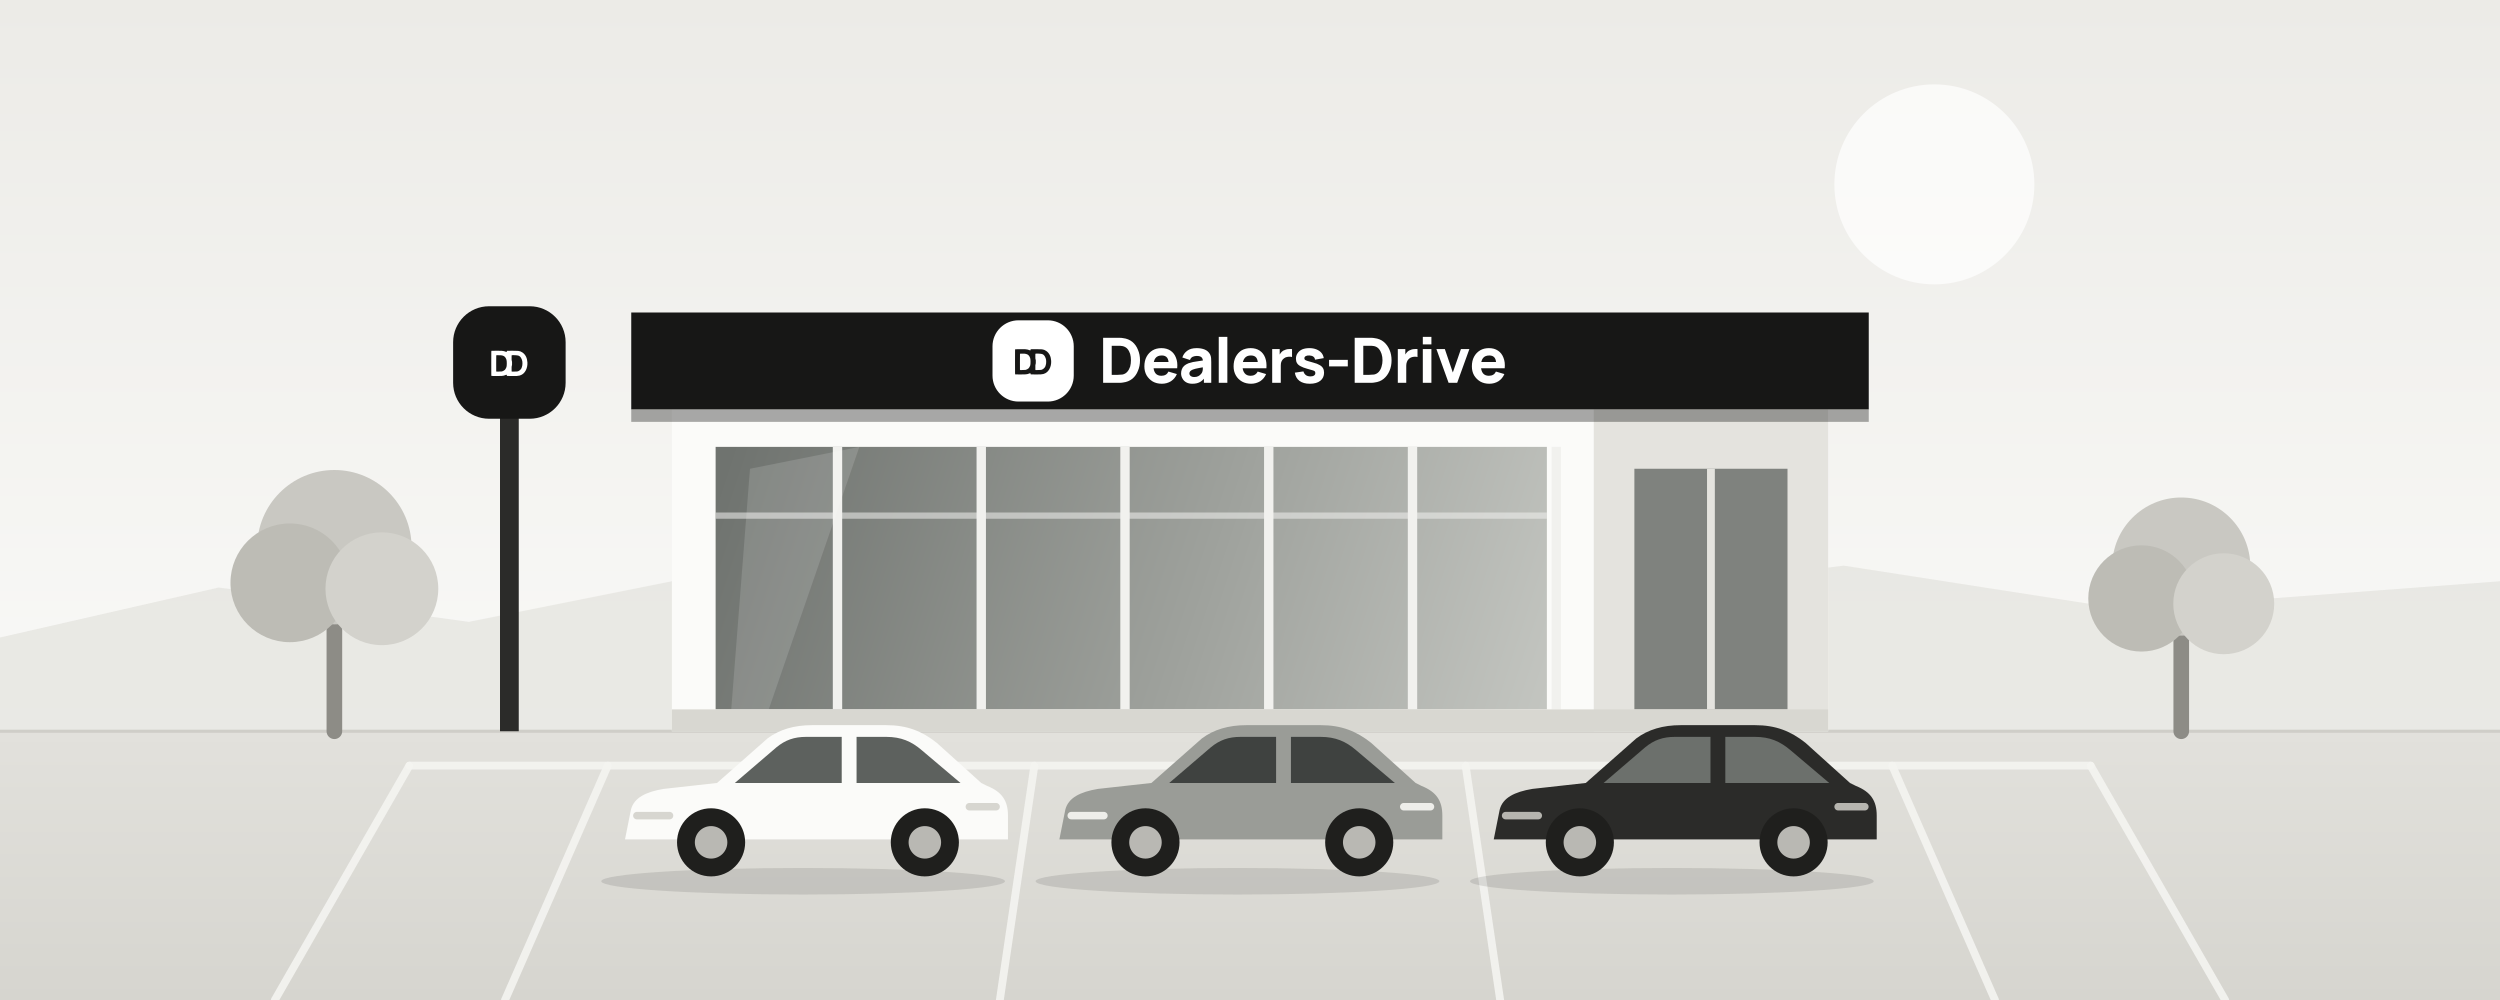
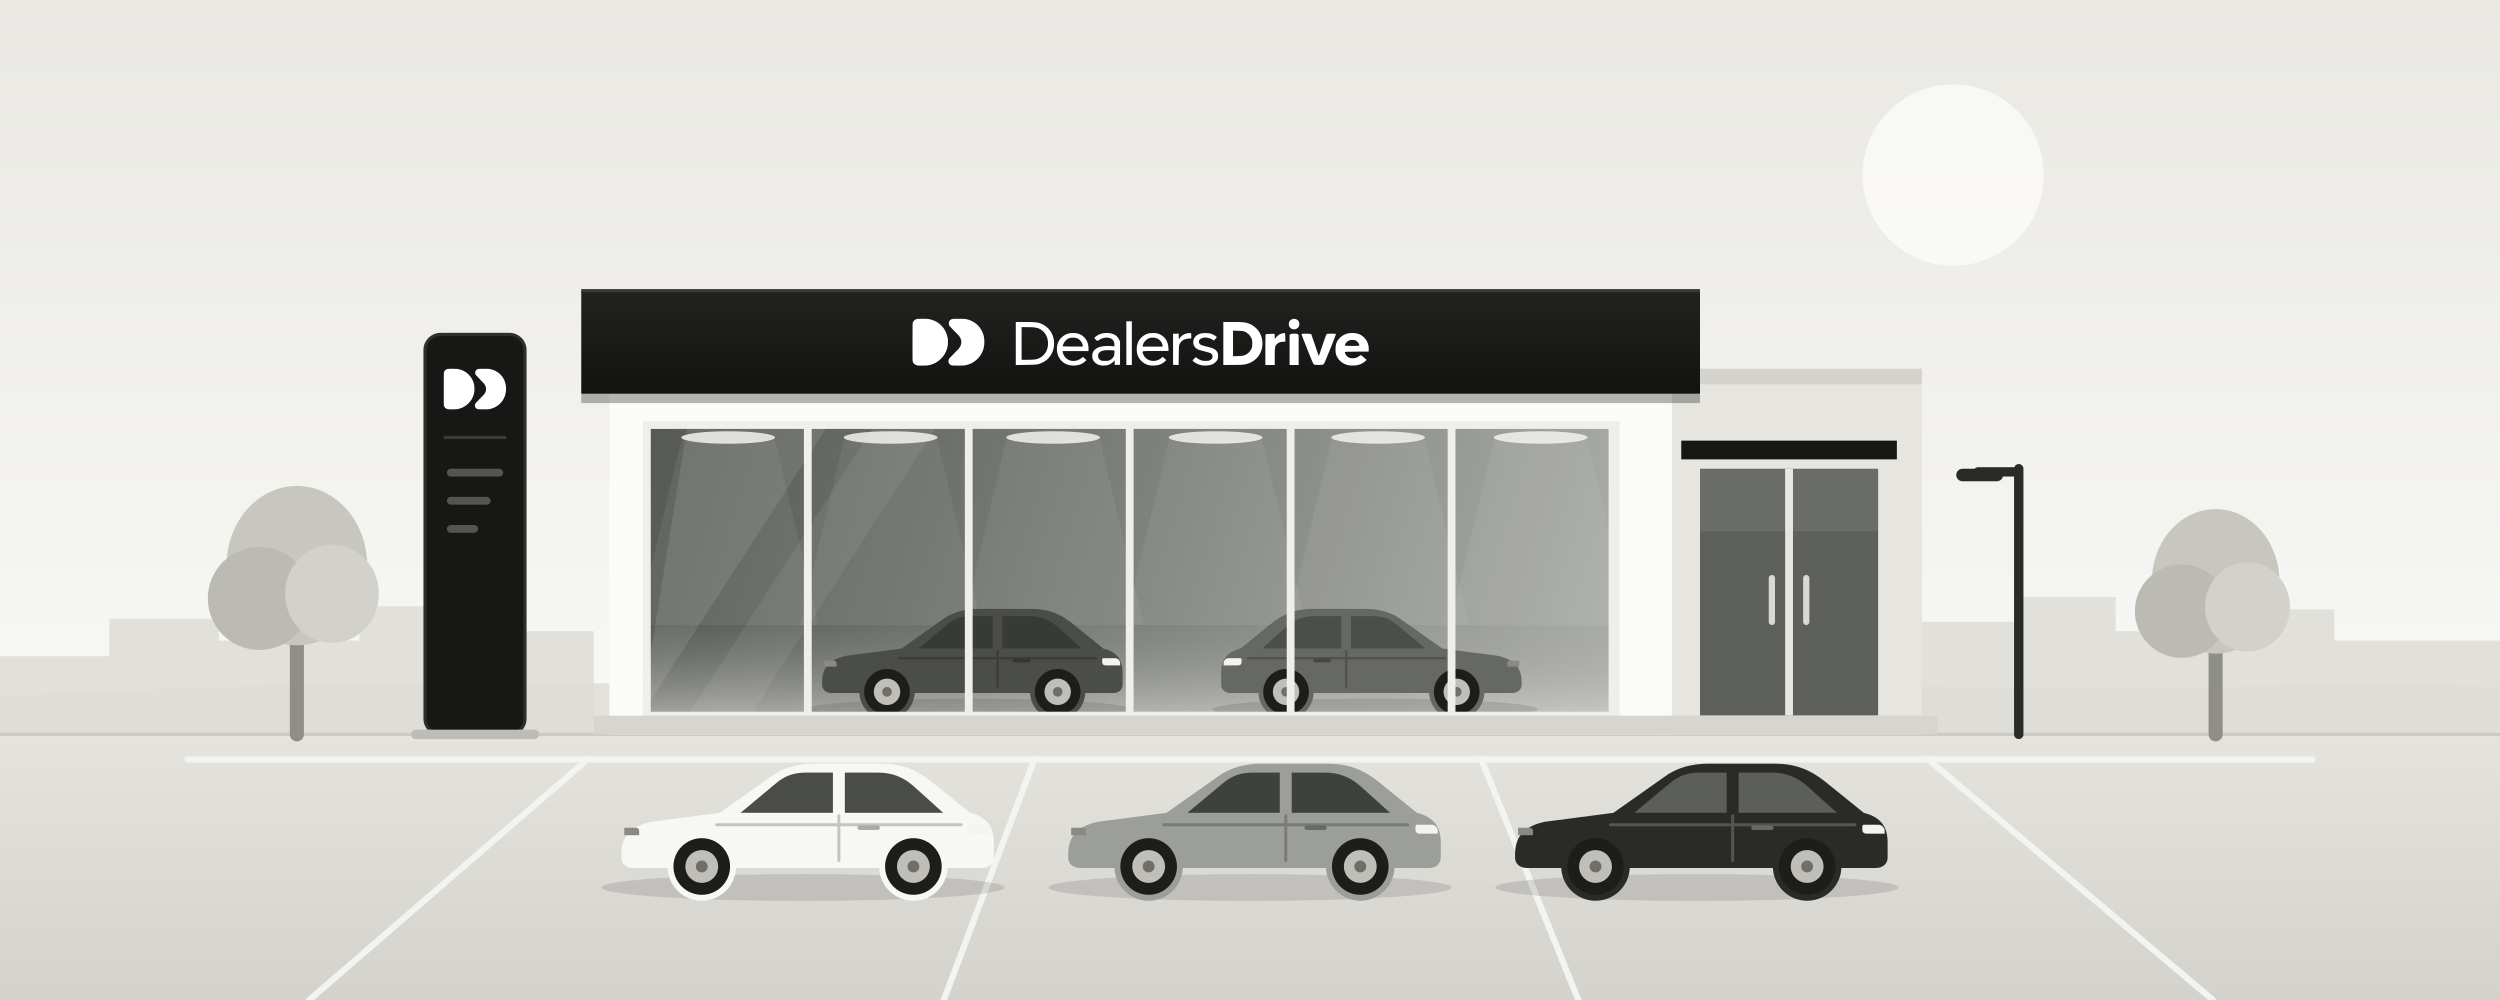
<svg xmlns="http://www.w3.org/2000/svg" width="1600" height="640" viewBox="0 0 1600 640" fill="none">
  <defs>
-     <linearGradient id="sky" x1="800" y1="0" x2="800" y2="468" gradientUnits="userSpaceOnUse">
-       <stop stop-color="#ecebe7" />
-       <stop offset="1" stop-color="#f9f9f7" />
+     <linearGradient id="sky" x1="0" y1="0" x2="0" y2="470" gradientUnits="userSpaceOnUse">
+       <stop stop-color="#e9e8e3" />
+       <stop offset="1" stop-color="#f8f8f6" />
    </linearGradient>
-     <linearGradient id="glass" x1="470" y1="280" x2="1020" y2="460" gradientUnits="userSpaceOnUse">
-       <stop stop-color="#6f736f" />
-       <stop offset=".55" stop-color="#9fa29d" />
-       <stop offset="1" stop-color="#c8cac5" />
+     <linearGradient id="court" x1="0" y1="470" x2="0" y2="640" gradientUnits="userSpaceOnUse">
+       <stop stop-color="#e4e3de" />
+       <stop offset="1" stop-color="#d3d2cc" />
    </linearGradient>
-     <linearGradient id="court" x1="800" y1="468" x2="800" y2="640" gradientUnits="userSpaceOnUse">
-       <stop stop-color="#e2e1dc" />
-       <stop offset="1" stop-color="#d6d5cf" />
+     <linearGradient id="glass" x1="420" y1="270" x2="1040" y2="460" gradientUnits="userSpaceOnUse">
+       <stop stop-color="#565955" />
+       <stop offset=".5" stop-color="#7f827e" />
+       <stop offset="1" stop-color="#aeb0ab" />
    </linearGradient>
+     <linearGradient id="floor" x1="0" y1="400" x2="0" y2="456" gradientUnits="userSpaceOnUse">
+       <stop stop-color="#9a9c97" stop-opacity="0" />
+       <stop offset="1" stop-color="#d9d9d4" stop-opacity=".55" />
+     </linearGradient>
+     <linearGradient id="fascia" x1="0" y1="186" x2="0" y2="252" gradientUnits="userSpaceOnUse">
+       <stop stop-color="#222220" />
+       <stop offset="1" stop-color="#121211" />
+     </linearGradient>
+     <radialGradient id="glow" cx="0" cy="0" r="1" gradientUnits="userSpaceOnUse" gradientTransform="translate(0 0) scale(1)">
+       <stop stop-color="#fff" stop-opacity=".55" />
+       <stop offset="1" stop-color="#fff" stop-opacity="0" />
+     </radialGradient>
+     <path id="dd" fill-rule="evenodd" d="M 42.0 1.5 C 26.8 4.8,12.4 14.9,6.1 26.8 C -0.3 39.1,-0.0 27.4,0.0 212.4 C 0.0 351.3,0.2 381.3,1.3 385.6 C 6.3 404.0,22.3 418.1,43.2 422.4 C 49.3 423.6,57.9 423.9,85.7 423.9 C 104.8 423.9,125 423.5,130.5 422.9 C 167.5 419.4,204.2 404.6,236.6 380.3 C 248.0 371.8,267.8 352.2,276.5 340.9 C 298.5 312.1,311.2 283.5,318.1 246.5 C 320.1 236.0,320.4 231.3,320.4 209.5 C 320.4 190.0,320.0 182.2,318.6 174.5 C 310.4 128.4,290.6 90.4,258.8 59.4 C 246.9 47.9,240.4 42.5,228 34.2 C 202.9 17.6,170.3 5.6,139.1 1.5 C 122.5 -0.5,51.8 -0.5,42.0 1.5 M 369.6 1.0 C 354.7 2.7,343.3 8.0,336.4 16.4 C 330.9 23.2,328.6 29.3,328.2 39.0 C 327.7 48.7,329.4 56.4,333.7 64 C 335.1 66.6,352.8 85.2,375.9 108.5 C 397.7 130.5,417.9 151.4,420.6 155 C 431.8 169.4,438.5 184.1,441.0 199.2 C 442.6 209.2,441.7 224.2,438.9 233.9 C 436.0 244.1,429.0 257.4,420.9 267.8 C 417.2 272.6,396.8 293.7,374.7 315.5 C 353.0 336.9,333.9 356.5,332.4 359 C 330.9 361.4,328.5 366.6,327.2 370.4 C 325.1 376.3,324.8 378.8,325.2 385.9 C 325.7 397.5,329.1 405.0,337.1 412.4 C 343.6 418.5,350.8 421.7,361 423.0 C 370.0 424.2,449.0 424.2,462.8 422.9 C 517.8 418.1,573.4 386.5,607.9 340.5 C 624.8 318.0,636.2 294.2,643.4 266.8 C 654.9 222.7,652.5 172.8,637.0 131.6 C 626.8 104.4,612.7 82.0,593.0 61.6 C 576.0 44.0,559.6 32.2,536.6 20.9 C 515.5 10.5,493.2 3.9,470.0 1.0 C 460.2 -0.1,380.0 -0.1,369.6 1.0" />
+     <path id="wm" fill-rule="evenodd" d="M 852.9 2.3 C 847.2 5.3,844.5 9.8,844.5 16.5 C 844.5 22.9,847.2 27.7,852.5 30.7 C 857.6 33.6,863.3 33.6,868.9 30.7 C 874.4 27.9,877 23.3,877 16.5 C 877 9.6,874.4 5.0,868.9 2.2 C 863.3 -0.6,858.4 -0.6,852.9 2.3 M 342 75.5 L 342 143 350.5 143 L 359 143 359 75.5 L 359 8 350.5 8 L 342 8 342 75.5 M -0 76.5 L -0 143.1 31.7 142.7 C 65.7 142.2,68.3 141.9,80.7 136.4 C 111.7 122.7,126.3 86.6,114.5 52.8 C 108.8 36.2,95.5 22.4,78.5 15.2 C 67.9 10.8,59.9 10,29.0 10 L 0 10 -0 76.5 M 642 76.5 L 642 143 671.2 142.9 C 695.8 142.9,701.9 142.6,709.5 141.1 C 741.8 134.4,763 108.9,763 76.5 C 763 59.6,757.1 44.0,746.3 32.1 C 739.9 25.0,729.9 18.1,721.5 15.0 C 709.8 10.7,702.6 10,671.4 10 L 642 10 642 76.5 M 18 76.5 L 18 127 37.7 126.9 C 60.3 126.8,66.9 125.6,76.4 119.9 C 83.6 115.6,91.5 107.1,94.6 100.5 C 106.4 74.5,97.8 44.2,75.1 32.1 C 65.7 27.1,58.9 26.0,37.2 26.0 L 18 26 18 76.5 M 672 76.3 L 672 116.0 686.7 115.5 C 696.6 115.2,702.9 114.5,705.9 113.5 C 716.7 109.7,724.2 102.9,728.8 93.1 C 731.2 88.1,731.5 86.2,731.5 76.4 C 731.5 66.0,731.3 65.1,728.2 58.8 C 724.1 50.4,716.2 43.0,708.2 39.8 C 703.4 38.0,699.9 37.5,687.2 37.2 L 672 36.7 672 76.3 M 163.1 45.5 C 150.5 48.9,138.1 58.7,132.6 69.7 C 120.1 94.4,129.3 126.3,152.6 138.7 C 172.4 149.2,200.8 146.0,214.6 131.8 L 218.5 127.8 213.0 122.9 L 207.6 118.0 203.3 121.5 C 187.7 134.3,165.4 133.5,153.3 119.7 C 149.6 115.5,146.3 108.8,145.4 103.7 L 144.7 100 184.8 100 L 225 100 225 91.6 C 225 69.3,212.1 51.3,192.1 45.8 C 184.1 43.6,170.8 43.5,163.1 45.5 M 266.7 45.5 C 263.6 46.3,259.1 47.9,256.7 49.0 C 251.2 51.8,243 58.1,243 59.5 C 243 60.5,247.3 64.9,251.2 67.9 C 252.7 69.0,253.4 68.8,256.2 66.7 C 265.2 59.9,276.8 56.8,286.5 58.8 C 299.1 61.3,305 67.9,305 79.6 L 305 85.6 297.2 84.7 C 287.2 83.5,270.1 84.4,262.5 86.4 C 245.0 91.1,236.6 100.5,236.5 115.5 C 236.5 124.3,239.2 130.2,246.1 136.4 C 253.3 142.9,261.9 145.4,274.5 144.7 C 282.1 144.3,284.9 143.7,290.3 141.2 C 294.1 139.4,298.8 136.1,301.4 133.4 L 306 128.8 306 135.9 L 306 143.0 314.2 142.7 L 322.5 142.5 322.5 106.5 L 322.5 70.5 319.8 64.9 C 315.0 54.5,307.7 48.7,295.4 45.5 C 288.2 43.6,274.5 43.6,266.7 45.5 M 410.1 45.5 C 397.5 48.9,385.1 58.7,379.6 69.7 C 371.7 85.2,372.3 107.0,381.0 121.4 C 387.6 132.4,400.0 141.2,412.7 143.8 C 420.0 145.4,431.1 145.2,439.2 143.5 C 447.3 141.8,454.6 138.0,460.9 132.3 L 465.5 128.2 463.5 125.9 C 462.4 124.7,459.8 122.4,457.7 120.8 L 454.0 117.8 450.7 120.9 C 446.0 125.4,439.2 128.7,431.7 130.0 C 415.4 132.8,399.5 124.2,394.0 109.3 C 390.1 99.0,386.3 100.0,432.2 99.7 L 472.5 99.5 472.2 90.7 C 471.5 67.9,458.6 51.0,437.5 45.3 C 431.0 43.6,416.9 43.7,410.1 45.5 M 530.1 45.0 C 527.7 45.5,523.5 46.9,520.6 48.3 C 515.2 50.7,507.5 57.7,506.4 61.0 C 505.0 65.4,504 62.4,504 54.4 L 504 45.9 495.2 46.2 L 486.5 46.5 486.5 94.5 L 486.5 142.5 495.1 142.7 L 503.8 143.0 504.1 113.2 C 504.5 84.4,504.5 83.3,506.8 78.2 C 509.7 71.8,516.3 65.7,522.8 63.5 C 525.3 62.6,531.0 61.6,535.2 61.2 L 543.0 60.7 542.7 52.6 L 542.5 44.5 538.5 44.3 C 536.3 44.2,532.5 44.5,530.1 45.0 M 573.4 45.3 C 557.7 49.3,549.0 58.9,549.0 72.5 C 548.9 83.6,555.6 92.4,567.2 96.5 C 569.5 97.4,577.9 99.6,585.8 101.5 C 593.7 103.4,601.4 105.7,602.9 106.6 C 607.1 109.1,609.3 113.4,608.7 118.1 C 608.0 122.8,606.0 125.4,600.5 128.3 C 597.2 130.0,594.7 130.4,587.5 130.4 C 576.6 130.4,570.5 128.6,562.4 122.8 L 556.7 118.7 551.6 123.8 L 546.5 128.9 549.5 132.0 C 553.9 136.6,566.6 142.5,575.1 144.0 C 584.6 145.6,597.6 144.7,606 141.8 C 611.0 140.1,613.7 138.4,618.1 134.0 C 624.4 127.6,625.9 123.9,625.9 114.5 C 625.9 107.0,623.6 101.6,618.2 96.8 C 613.3 92.4,606.2 89.6,589.7 85.9 C 574.1 82.4,569.3 80.1,567.3 75.3 C 565.3 70.6,566.3 66.7,570.4 63.1 C 579.1 55.5,596.3 56.6,610.2 65.6 L 613.0 67.5 617.5 62.5 C 619.9 59.7,621.9 57.1,621.9 56.7 C 622.0 55.3,609.7 47.9,604.5 46.3 C 597.8 44.2,579.9 43.6,573.4 45.3 M 825.4 45.0 C 823.1 45.4,819.6 46.5,817.7 47.3 C 813.3 49.1,805.4 56.2,803.1 60.4 L 801.5 63.5 801 55 L 800.5 46.5 787 46.8 C 778.5 47.1,773.2 47.6,772.7 48.3 C 772.3 48.9,772.0 70.5,772.0 96.2 L 772 143 786.5 143 L 801 143 801 117.6 C 801 88.2,801.6 84.3,808 78 C 812.5 73.4,819.5 71,828.2 71 L 834.0 71 833.7 57.7 C 833.4 42.8,833.7 43.3,825.4 45.0 M 1025.5 45.8 C 1016.5 48.4,1010.4 51.8,1003.6 58.1 C 996.6 64.4,992.7 70.8,990.5 79.5 C 988.7 86.2,988.5 101.3,990.0 107.8 C 993.1 121.0,1003.4 133.5,1016.1 139.4 C 1026.2 144.0,1033.9 145.4,1046.3 144.6 C 1057.1 144.0,1062.7 142.6,1070.5 138.6 C 1075.3 136.2,1085 128.5,1085 127.1 C 1085 126.4,1073.4 116.5,1068.8 113.2 C 1067.3 112.1,1066.3 112.5,1061.9 115.8 C 1055.7 120.5,1049.8 122.3,1041.5 122.3 C 1034.7 122.2,1030.0 120.5,1025.2 116.5 C 1021.6 113.4,1018 107.2,1018 104.0 C 1018 102.0,1018.5 102.0,1054.7 101.7 L 1091.5 101.5 1091.8 96.0 C 1092.6 81.3,1087.0 66.9,1076.6 57.2 C 1069.7 50.8,1064.5 47.9,1055.2 45.5 C 1047.3 43.5,1033.2 43.6,1025.5 45.8 M 850.2 47.6 L 847 49.2 847 96.1 L 847 143 861 143 L 875 143 875 96.5 L 875 50.1 872.3 48.0 C 870.1 46.3,868.3 46.0,861.6 46.0 C 856.2 46.0,852.4 46.5,850.2 47.6 M 885.3 46.8 C 883.2 47.4,883.3 48.0,890.4 65.5 C 894.4 75.4,902.5 95.8,908.4 111 C 916.4 131.3,919.9 139.0,921.8 140.7 C 924.2 142.7,925.5 142.9,936.3 142.9 C 946.3 142.9,948.7 142.6,951.3 141.0 C 954.2 139.3,956.2 134.7,972.7 93.4 C 982.8 68.3,990.8 47.5,990.5 47.1 C 989.8 45.9,965.7 45.7,962.8 46.8 C 960.5 47.7,959.3 50.7,949.4 80.1 C 943.5 97.9,938.3 113.1,938.0 113.8 C 937.6 114.6,937.0 114.8,936.7 114.3 C 936.4 113.8,931.4 98.8,925.5 81 C 919.5 63.1,914.3 48.0,913.9 47.4 C 912.9 46.2,888.7 45.7,885.3 46.8 M 167.8 59.4 C 161.5 61.2,156.7 64.2,152.5 69.2 C 149.2 73.1,144.5 83.2,145.2 85.1 C 145.3 85.6,159.2 86.0,176.5 86.0 L 207.5 86.0 207.2 82.8 C 206.4 74.3,199.1 64.5,190.7 60.9 C 184.3 58.2,174.3 57.5,167.8 59.4 M 417 58.8 C 404.9 61.4,394.0 72.5,392.8 83.3 L 392.5 86.2 423.5 86.2 L 454.5 86.2 454.1 83.8 C 452.3 69.5,441.5 59.5,426.9 58.5 C 423.4 58.3,418.9 58.4,417 58.8 M 1033.2 66.4 C 1027.3 68.3,1022.3 72.3,1019.9 77.0 C 1016.2 84.3,1015.3 84,1040.5 84 C 1065.3 84,1064.6 84.2,1061.3 77.7 C 1059.3 73.5,1055.2 69.2,1051.7 67.3 C 1047.7 65.2,1038.2 64.7,1033.2 66.4 M 271 98.3 C 260.2 100.7,254.8 106.1,254.6 114.8 C 254.6 120.5,256.8 124.6,261.7 128.0 C 265.0 130.2,266.3 130.4,275.9 130.4 C 285.4 130.4,287.0 130.2,291.6 127.7 C 297.1 124.9,301.5 120.3,303.5 115.5 C 304.2 113.8,304.9 109.3,305.1 105.5 L 305.5 98.5 300.5 97.8 C 292.5 96.7,276.9 97.0,271 98.3" />
  </defs>
-   <path fill="url(#sky)" d="M0 0h1600v468H0z" />
-   <circle cx="1238" cy="118" r="64" fill="#fff" opacity=".7" />
-   <path d="M0 408 140 376 300 398 470 364 640 388 820 356 1000 384 1180 362 1360 390 1600 372V468H0Z" fill="#e3e2dd" opacity=".7" />
-   <path fill="url(#court)" d="M0 468h1600v172H0z" />
-   <path d="M0 468h1600" stroke="#cfcec8" stroke-width="2" />
-   <path d="M262 490h1076" stroke="#f4f4f1" stroke-width="5" stroke-linecap="round" opacity=".9" />
-   <path d="M262 490L175.9 640 M389 490L323.2 640 M662 490L639.9 640 M938 490L960.1 640 M1211 490L1276.8 640 M1338 490L1424.1 640" stroke="#f4f4f1" stroke-width="5" stroke-linecap="round" opacity=".9" />
-   <path d="M214 468 v-85.5" stroke="#8d8c86" stroke-width="10" stroke-linecap="round" />
-   <circle cx="214" cy="350.2" r="49.4" fill="#c9c8c2" />
-   <circle cx="185.5" cy="373" r="38" fill="#bdbcb5" />
-   <circle cx="244.4" cy="376.8" r="36.1" fill="#d3d2cc" />
-   <path d="M1396 468 v-76.5" stroke="#8d8c86" stroke-width="10" stroke-linecap="round" />
-   <circle cx="1396" cy="362.6" r="44.2" fill="#c9c8c2" />
-   <circle cx="1370.5" cy="383" r="34" fill="#bdbcb5" />
-   <circle cx="1423.2" cy="386.4" r="32.3" fill="#d3d2cc" />
-   <path d="M430 262h740v206H430z" fill="#fbfbf9" />
-   <path d="M1020 262h150v206h-150z" fill="#e4e3de" />
-   <path d="M458 286h532v168H458z" fill="url(#glass)" />
-   <path d="M536 286v168 M628 286v168 M720 286v168 M812 286v168 M904 286v168 M996 286v168" stroke="#f1f1ee" stroke-width="6" />
-   <path d="M458 330h532" stroke="#f1f1ee" stroke-width="4" opacity=".55" />
-   <path d="m480 300 70-14-58 168h-24z" fill="#fff" opacity=".14" />
-   <path d="M1046 300h98v154h-98z" fill="#7f827e" />
-   <path d="M1095 300v154" stroke="#e4e3de" stroke-width="5" />
-   <path d="M404 200h792v62H404z" fill="#171716" />
-   <path d="M404 262h792v8H404z" fill="#0c0c0b" opacity=".35" />
-   <g transform="translate(635.2 205) scale(0.035326)">
-     <rect width="1472" height="1472" rx="471.04" fill="#ffffff" />
-     <path d="M 412.261 524.529 C 407.964 527.539, 408.011 525.025, 408.011 752 C 408.011 978.975, 407.964 976.461, 412.261 979.471 C 416.030 982.110, 574.565 981.709, 601 978.993 C 632.815 975.724, 642.168 973.335, 671.603 960.958 C 685.327 955.187, 689 956.480, 689 967.079 C 689 972.154, 691.134 977.280, 694.117 979.369 C 696.905 981.322, 855.285 981.867, 872.308 979.982 C 909.491 975.865, 914.909 975.053, 920.587 972.747 C 923.839 971.426, 929.681 969.379, 933.568 968.199 C 1014.276 943.694, 1068.980 845.332, 1062.983 735.500 C 1058.558 654.464, 1028.447 593.605, 973.850 555.348 C 961.434 546.647, 941.877 536, 938.311 536 C 937.774 536, 933.096 534.635, 927.917 532.967 C 922.738 531.299, 914.450 529.268, 909.500 528.454 C 904.550 527.640, 896.900 526.235, 892.500 525.333 C 882.033 523.186, 699.762 522.028, 694.816 524.076 C 691.055 525.634, 690.108 527.568, 689.371 535.204 C 688.195 547.369, 685.428 548.311, 671.096 541.427 C 654.268 533.345, 626.494 526.694, 598.500 524.043 C 579.267 522.222, 414.943 522.651, 412.261 524.529 M 511.666 604 C 495.044 604.767, 496.867 585.669, 497.213 755.337 L 497.500 896.173 500.306 898.587 L 503.112 901 529.806 901.012 C 557.052 901.025, 590.485 899.636, 601.802 898.023 C 614.251 896.248, 647.783 877.475, 656.241 867.544 C 665.058 857.193, 678.285 833.016, 683.364 817.968 C 691.096 795.058, 690.919 708.634, 683.093 685.949 C 659.115 616.442, 622.398 598.890, 511.666 604 M 782.040 604.269 C 775.911 605.858, 775.796 606.783, 776.250 650.853 L 776.658 690.500 780.459 707.500 L 784.261 724.500 784.268 751 L 784.275 777.500 780.400 796 L 776.525 814.500 776.513 855.335 L 776.500 896.171 779.306 898.585 L 782.112 901 811.306 900.970 C 863.228 900.917, 889.201 898.502, 897 893 C 898.375 892.030, 903.775 889.227, 909 886.772 C 931.363 876.263, 960 841.865, 960 825.513 C 960 825.207, 961.554 820.979, 963.454 816.118 C 975.743 784.669, 976.218 719.062, 964.363 690.500 C 962.993 687.200, 961.045 682.250, 960.034 679.500 C 946.527 642.767, 926.119 619.921, 899 611.174 C 879.697 604.949, 798.026 600.127, 782.040 604.269" fill="#171716" fill-rule="evenodd" />
+   <path fill="url(#sky)" d="M0 0h1600v470H0z" />
+   <circle cx="1250" cy="112" r="58" fill="#fff" opacity=".65" />
+   <path d="M0 420h90v50h-90z" fill="#e1e0db" />
+   <path d="M70 396h70v74h-70z" fill="#e1e0db" />
+   <path d="M130 410h110v60h-110z" fill="#e1e0db" />
+   <path d="M230 388h60v82h-60z" fill="#e1e0db" />
+   <path d="M280 404h100v66h-100z" fill="#e1e0db" />
+   <path d="M1220 398h80v72h-80z" fill="#e1e0db" />
+   <path d="M1290 382h64v88h-64z" fill="#e1e0db" />
+   <path d="M1344 404h90v66h-90z" fill="#e1e0db" />
+   <path d="M1424 390h70v80h-70z" fill="#e1e0db" />
+   <path d="M1484 410h116v60h-116z" fill="#e1e0db" />
+   <path d="M0 446C240 432 420 440 600 436S1000 430 1200 438 1460 434 1600 440V470H0Z" fill="#dddcd6" opacity=".8" />
+   <path fill="url(#court)" d="M0 470h1600v170H0z" />
+   <path d="M0 470h1600" stroke="#cbcac4" stroke-width="2" />
+   <path d="M120 486h1360" stroke="#f3f3f0" stroke-width="4" stroke-linecap="round" />
+   <path d="M376 486L197.92 640" stroke="#f3f3f0" stroke-width="4" stroke-linecap="round" />
+   <path d="M662 486L604.04 640" stroke="#f3f3f0" stroke-width="4" stroke-linecap="round" />
+   <path d="M948 486L1010.16 640" stroke="#f3f3f0" stroke-width="4" stroke-linecap="round" />
+   <path d="M1234 486L1416.28 640" stroke="#f3f3f0" stroke-width="4" stroke-linecap="round" />
+   <path d="M190 470V387.5" stroke="#8f8e88" stroke-width="9" stroke-linecap="round" />
+   <ellipse cx="190" cy="362" rx="45" ry="51" fill="#c7c6bf" />
+   <ellipse cx="166" cy="383" rx="33" ry="33" fill="#bbbab3" />
+   <ellipse cx="212.5" cy="380" rx="30" ry="31.5" fill="#d2d1cb" />
+   <path d="M1418 470V395.2" stroke="#8f8e88" stroke-width="9" stroke-linecap="round" />
+   <ellipse cx="1418" cy="372.08" rx="40.8" ry="46.24" fill="#c7c6bf" />
+   <ellipse cx="1396.24" cy="391.12" rx="29.92" ry="29.92" fill="#bbbab3" />
+   <ellipse cx="1438.4" cy="388.4" rx="27.2" ry="28.56" fill="#d2d1cb" />
+   <path d="M1060 236h170v234h-170z" fill="#e6e5e0" />
+   <path d="M1060 236h170v10h-170z" fill="#d4d3cd" />
+   <path d="M390 252h680v218H390z" fill="#fbfbf9" />
+   <path fill="url(#glass)" d="M414 272h620v186H414z" />
+   <ellipse cx="466" cy="280" rx="30" ry="4" fill="#f2f2ee" opacity=".85" />
+   <path d="M436 282L408 400H524L496 282Z" fill="#fff" opacity=".06" />
+   <ellipse cx="570" cy="280" rx="30" ry="4" fill="#f2f2ee" opacity=".85" />
+   <path d="M540 282L512 400H628L600 282Z" fill="#fff" opacity=".06" />
+   <ellipse cx="674" cy="280" rx="30" ry="4" fill="#f2f2ee" opacity=".85" />
+   <path d="M644 282L616 400H732L704 282Z" fill="#fff" opacity=".06" />
+   <ellipse cx="778" cy="280" rx="30" ry="4" fill="#f2f2ee" opacity=".85" />
+   <path d="M748 282L720 400H836L808 282Z" fill="#fff" opacity=".06" />
+   <ellipse cx="882" cy="280" rx="30" ry="4" fill="#f2f2ee" opacity=".85" />
+   <path d="M852 282L824 400H940L912 282Z" fill="#fff" opacity=".06" />
+   <ellipse cx="986" cy="280" rx="30" ry="4" fill="#f2f2ee" opacity=".85" />
+   <path d="M956 282L928 400H1044L1016 282Z" fill="#fff" opacity=".06" />
+   <path fill="url(#floor)" d="M414 400h620v58H414z" />
+   <ellipse cx="620" cy="454" rx="104" ry="6.923" fill="#171716" opacity=".13" />
+   <g transform="translate(520 375.077) scale(0.7692)">
+     <path fill="#4b4d4a" d="M8 80C8 68 14 61 28 58L74 52 108 28C116 22 126 19 138 19H182C196 19 206 23 216 31L242 52C254 55 258 62 258 72V82C258 86 255 89 250 89H16C11 89 8 86 8 82Z" />
+     <path fill="#383a37" d="M88 52 112 32C118 27 124 25 132 25H150V52ZM158 52V25H180C190 25 197 28 204 34L224 52Z" />
+     <path d="M154 54V84M72 60H236" stroke="#2f302e" stroke-width="2" stroke-linecap="round" opacity=".55" />
+     <path d="M168 62h12" stroke="#2f302e" stroke-width="3" stroke-linecap="round" opacity=".8" />
+     <path fill="#f4f3ee" d="M242 60h10c2 0 4 2 4 4v2h-12c-2 0-3-1-3-3s0-3 1-3Z" />
+     <path fill="#8a8984" d="M10 62h8c1 0 2 1 2 2v3h-10Z" />
+     <circle cx="62" cy="88" r="23" fill="#4b4d4a" />
+     <circle cx="62" cy="88" r="19" fill="#1d1d1b" />
+     <circle cx="62" cy="88" r="11" fill="#bfbeb8" />
+     <circle cx="62" cy="88" r="4" fill="#6f6e69" />
+     <circle cx="204" cy="88" r="23" fill="#4b4d4a" />
+     <circle cx="204" cy="88" r="19" fill="#1d1d1b" />
+     <circle cx="204" cy="88" r="11" fill="#bfbeb8" />
+     <circle cx="204" cy="88" r="4" fill="#6f6e69" />
  </g>
-   <path transform="translate(703.2 245)" fill="#ffffff" d="M2.8 0V-28.8H12.1Q12.5 -28.8 13.5 -28.8Q14.6 -28.8 15.6 -28.6Q19 -28.2 21.5 -26.2Q23.9 -24.2 25.1 -21.1Q26.4 -18.1 26.4 -14.4Q26.4 -10.7 25.1 -7.7Q23.9 -4.6 21.5 -2.6Q19 -0.6 15.6 -0.2Q14.6 -0 13.5 -0Q12.5 0 12.1 0ZM8.3 -5.1H12.1Q12.7 -5.1 13.6 -5.2Q14.5 -5.2 15.2 -5.3Q17.1 -5.7 18.3 -7.1Q19.5 -8.5 20.1 -10.4Q20.6 -12.3 20.6 -14.4Q20.6 -16.6 20.1 -18.5Q19.5 -20.4 18.3 -21.8Q17.1 -23.1 15.2 -23.5Q14.5 -23.6 13.6 -23.7Q12.7 -23.7 12.1 -23.7H8.3ZM40.4 0.6Q37.1 0.6 34.6 -0.8Q32.1 -2.3 30.6 -4.8Q29.2 -7.3 29.2 -10.5Q29.2 -14.1 30.6 -16.7Q32 -19.3 34.5 -20.8Q36.9 -22.2 40.1 -22.2Q43.5 -22.2 45.9 -20.6Q48.3 -19 49.4 -16.1Q50.6 -13.2 50.2 -9.3H44.8V-11.3Q44.8 -14.6 43.8 -16Q42.7 -17.5 40.4 -17.5Q37.6 -17.5 36.3 -15.8Q35 -14.1 35 -10.8Q35 -7.8 36.3 -6.1Q37.6 -4.5 40.1 -4.5Q41.7 -4.5 42.9 -5.2Q44 -5.9 44.6 -7.2L50 -5.6Q48.8 -2.7 46.2 -1Q43.6 0.6 40.4 0.6ZM33.3 -9.3V-13.3H47.6V-9.3ZM59.9 0.6Q57.6 0.6 56 -0.3Q54.4 -1.2 53.6 -2.7Q52.7 -4.2 52.7 -6Q52.7 -7.5 53.2 -8.7Q53.6 -9.9 54.7 -10.9Q55.7 -11.8 57.4 -12.5Q58.6 -12.9 60.3 -13.3Q62 -13.6 64.1 -13.9Q66.2 -14.2 68.7 -14.6L66.7 -13.5Q66.7 -15.4 65.8 -16.3Q64.9 -17.2 62.7 -17.2Q61.5 -17.2 60.2 -16.7Q58.9 -16.1 58.4 -14.6L53.5 -16.2Q54.3 -18.8 56.6 -20.5Q58.8 -22.2 62.7 -22.2Q65.6 -22.2 67.8 -21.3Q70 -20.4 71.2 -18.3Q71.8 -17.1 71.9 -15.9Q72 -14.7 72 -13.2V0H67.3V-4.4L68 -3.5Q66.4 -1.3 64.6 -0.4Q62.7 0.6 59.9 0.6ZM61.1 -3.7Q62.6 -3.7 63.6 -4.2Q64.6 -4.7 65.2 -5.4Q65.9 -6.1 66.1 -6.6Q66.5 -7.4 66.6 -8.6Q66.6 -9.8 66.6 -10.6L68.2 -10.2Q65.8 -9.8 64.3 -9.5Q62.8 -9.2 61.9 -9Q61 -8.8 60.3 -8.5Q59.5 -8.2 59 -7.8Q58.5 -7.5 58.3 -7Q58 -6.6 58 -6Q58 -5.3 58.4 -4.8Q58.8 -4.2 59.5 -4Q60.1 -3.7 61.1 -3.7ZM76.8 0V-29.4H82.3V0ZM97.5 0.6Q94.2 0.6 91.7 -0.8Q89.1 -2.3 87.7 -4.8Q86.3 -7.3 86.3 -10.5Q86.3 -14.1 87.7 -16.7Q89.1 -19.3 91.5 -20.8Q94 -22.2 97.2 -22.2Q100.6 -22.2 103 -20.6Q105.4 -19 106.5 -16.1Q107.6 -13.2 107.3 -9.3H101.9V-11.3Q101.9 -14.6 100.9 -16Q99.8 -17.5 97.4 -17.5Q94.7 -17.5 93.4 -15.8Q92 -14.1 92 -10.8Q92 -7.8 93.4 -6.1Q94.7 -4.5 97.2 -4.5Q98.8 -4.5 99.9 -5.2Q101.1 -5.9 101.7 -7.2L107.1 -5.6Q105.9 -2.7 103.3 -1Q100.6 0.6 97.5 0.6ZM90.4 -9.3V-13.3H104.7V-9.3ZM111 0V-21.6H115.8V-16.3L115.3 -17Q115.7 -18.1 116.4 -19Q117.1 -20 118.1 -20.6Q118.9 -21 119.8 -21.3Q120.7 -21.6 121.7 -21.6Q122.7 -21.7 123.7 -21.6V-16.5Q122.8 -16.8 121.6 -16.7Q120.4 -16.6 119.4 -16.2Q118.5 -15.7 117.8 -15Q117.2 -14.3 116.8 -13.3Q116.5 -12.3 116.5 -11V0ZM135.1 0.6Q131 0.6 128.5 -1.2Q126 -3.1 125.5 -6.5L131 -7.3Q131.4 -5.8 132.6 -4.9Q133.7 -4.1 135.5 -4.1Q137 -4.1 137.8 -4.7Q138.6 -5.2 138.6 -6.2Q138.6 -6.9 138.3 -7.3Q138 -7.7 136.9 -8Q135.7 -8.4 133.4 -9Q130.8 -9.7 129.2 -10.6Q127.6 -11.4 126.9 -12.6Q126.2 -13.7 126.2 -15.4Q126.2 -17.5 127.3 -19Q128.3 -20.5 130.2 -21.4Q132.2 -22.2 134.8 -22.2Q137.3 -22.2 139.3 -21.4Q141.3 -20.6 142.5 -19.2Q143.7 -17.8 144 -15.8L138.4 -14.8Q138.3 -16 137.4 -16.7Q136.5 -17.4 134.9 -17.5Q133.4 -17.6 132.5 -17.1Q131.6 -16.6 131.6 -15.7Q131.6 -15.1 132 -14.7Q132.4 -14.4 133.6 -14Q134.8 -13.6 137.4 -12.9Q139.8 -12.3 141.3 -11.4Q142.8 -10.6 143.5 -9.4Q144.2 -8.2 144.2 -6.5Q144.2 -3.2 141.8 -1.3Q139.4 0.6 135.1 0.6ZM147.4 -10.5V-14.7H159.4V-10.5ZM163.8 0V-28.8H173.1Q173.4 -28.8 174.5 -28.8Q175.5 -28.8 176.5 -28.6Q180 -28.2 182.4 -26.2Q184.8 -24.2 186.1 -21.1Q187.4 -18.1 187.4 -14.4Q187.4 -10.7 186.1 -7.7Q184.8 -4.6 182.4 -2.6Q180 -0.6 176.5 -0.2Q175.5 -0 174.5 -0Q173.4 0 173.1 0ZM169.3 -5.1H173.1Q173.6 -5.1 174.5 -5.2Q175.5 -5.2 176.2 -5.3Q178.1 -5.7 179.3 -7.1Q180.5 -8.5 181 -10.4Q181.6 -12.3 181.6 -14.4Q181.6 -16.6 181 -18.5Q180.4 -20.4 179.2 -21.8Q178 -23.1 176.2 -23.5Q175.5 -23.6 174.5 -23.7Q173.6 -23.7 173.1 -23.7H169.3ZM191.4 0V-21.6H196.2V-16.3L195.6 -17Q196.1 -18.1 196.8 -19Q197.5 -20 198.5 -20.6Q199.3 -21 200.2 -21.3Q201.1 -21.6 202.1 -21.6Q203.1 -21.7 204 -21.6V-16.5Q203.1 -16.8 201.9 -16.7Q200.8 -16.6 199.8 -16.2Q198.8 -15.7 198.2 -15Q197.5 -14.3 197.2 -13.3Q196.8 -12.3 196.8 -11V0ZM207.4 -24.6V-29.4H212.9V-24.6ZM207.4 0V-21.6H212.9V0ZM223.9 0 216.1 -21.6H221.5L226.6 -6.6L231.8 -21.6H237.2L229.4 0ZM250 0.6Q246.7 0.6 244.2 -0.8Q241.7 -2.3 240.2 -4.8Q238.8 -7.3 238.8 -10.5Q238.8 -14.1 240.2 -16.7Q241.6 -19.3 244.1 -20.8Q246.5 -22.2 249.7 -22.2Q253.1 -22.2 255.5 -20.6Q257.9 -19 259 -16.1Q260.2 -13.2 259.8 -9.3H254.4V-11.3Q254.4 -14.6 253.4 -16Q252.3 -17.5 250 -17.5Q247.2 -17.5 245.9 -15.8Q244.6 -14.1 244.6 -10.8Q244.6 -7.8 245.9 -6.1Q247.2 -4.5 249.7 -4.5Q251.3 -4.5 252.5 -5.2Q253.6 -5.9 254.2 -7.2L259.6 -5.6Q258.4 -2.7 255.8 -1Q253.2 0.6 250 0.6ZM242.9 -9.3V-13.3H257.2V-9.3Z" />
-   <path d="M430 454h740v14H430z" fill="#d8d7d1" />
-   <path d="M326 468V250" stroke="#2b2b29" stroke-width="12" />
-   <rect x="290" y="196" width="72" height="72" rx="23" fill="#171716" />
-   <g transform="translate(300 206) scale(0.035326)">
-     <path d="M 412.261 524.529 C 407.964 527.539, 408.011 525.025, 408.011 752 C 408.011 978.975, 407.964 976.461, 412.261 979.471 C 416.030 982.110, 574.565 981.709, 601 978.993 C 632.815 975.724, 642.168 973.335, 671.603 960.958 C 685.327 955.187, 689 956.480, 689 967.079 C 689 972.154, 691.134 977.280, 694.117 979.369 C 696.905 981.322, 855.285 981.867, 872.308 979.982 C 909.491 975.865, 914.909 975.053, 920.587 972.747 C 923.839 971.426, 929.681 969.379, 933.568 968.199 C 1014.276 943.694, 1068.980 845.332, 1062.983 735.500 C 1058.558 654.464, 1028.447 593.605, 973.850 555.348 C 961.434 546.647, 941.877 536, 938.311 536 C 937.774 536, 933.096 534.635, 927.917 532.967 C 922.738 531.299, 914.450 529.268, 909.500 528.454 C 904.550 527.640, 896.900 526.235, 892.500 525.333 C 882.033 523.186, 699.762 522.028, 694.816 524.076 C 691.055 525.634, 690.108 527.568, 689.371 535.204 C 688.195 547.369, 685.428 548.311, 671.096 541.427 C 654.268 533.345, 626.494 526.694, 598.500 524.043 C 579.267 522.222, 414.943 522.651, 412.261 524.529 M 511.666 604 C 495.044 604.767, 496.867 585.669, 497.213 755.337 L 497.500 896.173 500.306 898.587 L 503.112 901 529.806 901.012 C 557.052 901.025, 590.485 899.636, 601.802 898.023 C 614.251 896.248, 647.783 877.475, 656.241 867.544 C 665.058 857.193, 678.285 833.016, 683.364 817.968 C 691.096 795.058, 690.919 708.634, 683.093 685.949 C 659.115 616.442, 622.398 598.890, 511.666 604 M 782.040 604.269 C 775.911 605.858, 775.796 606.783, 776.250 650.853 L 776.658 690.500 780.459 707.500 L 784.261 724.500 784.268 751 L 784.275 777.500 780.400 796 L 776.525 814.500 776.513 855.335 L 776.500 896.171 779.306 898.585 L 782.112 901 811.306 900.970 C 863.228 900.917, 889.201 898.502, 897 893 C 898.375 892.030, 903.775 889.227, 909 886.772 C 931.363 876.263, 960 841.865, 960 825.513 C 960 825.207, 961.554 820.979, 963.454 816.118 C 975.743 784.669, 976.218 719.062, 964.363 690.500 C 962.993 687.200, 961.045 682.250, 960.034 679.500 C 946.527 642.767, 926.119 619.921, 899 611.174 C 879.697 604.949, 798.026 600.127, 782.040 604.269" fill="#ffffff" fill-rule="evenodd" />
+   <ellipse cx="880" cy="454" rx="104" ry="6.923" fill="#171716" opacity=".13" />
+   <g transform="translate(980 375.077) scale(-0.7692 0.7692)">
+     <path fill="#666864" d="M8 80C8 68 14 61 28 58L74 52 108 28C116 22 126 19 138 19H182C196 19 206 23 216 31L242 52C254 55 258 62 258 72V82C258 86 255 89 250 89H16C11 89 8 86 8 82Z" />
+     <path fill="#4c4e4b" d="M88 52 112 32C118 27 124 25 132 25H150V52ZM158 52V25H180C190 25 197 28 204 34L224 52Z" />
+     <path d="M154 54V84M72 60H236" stroke="#3f403d" stroke-width="2" stroke-linecap="round" opacity=".55" />
+     <path d="M168 62h12" stroke="#3f403d" stroke-width="3" stroke-linecap="round" opacity=".8" />
+     <path fill="#f4f3ee" d="M242 60h10c2 0 4 2 4 4v2h-12c-2 0-3-1-3-3s0-3 1-3Z" />
+     <path fill="#8a8984" d="M10 62h8c1 0 2 1 2 2v3h-10Z" />
+     <circle cx="62" cy="88" r="23" fill="#666864" />
+     <circle cx="62" cy="88" r="19" fill="#1d1d1b" />
+     <circle cx="62" cy="88" r="11" fill="#bfbeb8" />
+     <circle cx="62" cy="88" r="4" fill="#6f6e69" />
+     <circle cx="204" cy="88" r="23" fill="#666864" />
+     <circle cx="204" cy="88" r="19" fill="#1d1d1b" />
+     <circle cx="204" cy="88" r="11" fill="#bfbeb8" />
+     <circle cx="204" cy="88" r="4" fill="#6f6e69" />
  </g>
-   <ellipse cx="514" cy="564" rx="129.2" ry="8.5" fill="#171716" opacity=".12" />
-   <path d="M400 537.2 L403.8 518.2 C405.7 510.6 413.3 506.8 424.7 504.9 L458.9 501.1 L491.2 472.6 C498.8 466.9 508.3 464.1 519.7 464.1 L567.2 464.1 C580.5 464.1 590 467.9 599.5 475.4 L628 501.1 L631.8 503 C641.3 506.8 645.1 512.5 645.1 522 L645.1 537.2 Z" fill="#fbfbf9" />
-   <path d="M470.3 501.1 L496.9 478.3 C502.6 473.6 508.3 471.6 515.9 471.6 L538.7 471.6 L538.7 501.1 Z M548.2 501.1 L548.2 471.6 L567.2 471.6 C576.7 471.6 583.4 474.5 590 480.2 L614.7 501.1 Z" fill="#5d615e" />
-   <path d="M407.6 522 h20.9 M620.4 516.3 h17.1" stroke="#d7d6d0" stroke-width="4.8" stroke-linecap="round" />
-   <circle cx="455.1" cy="539.1" r="21.8" fill="#1f1f1d" />
-   <circle cx="455.1" cy="539.1" r="10.4" fill="#b9b8b3" />
-   <circle cx="591.9" cy="539.1" r="21.8" fill="#1f1f1d" />
-   <circle cx="591.9" cy="539.1" r="10.4" fill="#b9b8b3" />
-   <ellipse cx="792" cy="564" rx="129.2" ry="8.5" fill="#171716" opacity=".12" />
-   <path d="M678 537.2 L681.8 518.2 C683.7 510.6 691.3 506.8 702.7 504.9 L736.9 501.1 L769.2 472.6 C776.8 466.9 786.3 464.1 797.7 464.1 L845.2 464.1 C858.5 464.1 868 467.9 877.5 475.4 L906 501.1 L909.8 503 C919.3 506.8 923.1 512.5 923.1 522 L923.1 537.2 Z" fill="#9a9c97" />
-   <path d="M748.3 501.1 L774.9 478.3 C780.6 473.6 786.3 471.6 793.9 471.6 L816.7 471.6 L816.7 501.1 Z M826.2 501.1 L826.2 471.6 L845.2 471.6 C854.7 471.6 861.4 474.5 868 480.2 L892.7 501.1 Z" fill="#3f4240" />
-   <path d="M685.6 522 h20.9 M898.4 516.3 h17.1" stroke="#eeeeea" stroke-width="4.8" stroke-linecap="round" />
-   <circle cx="733.1" cy="539.1" r="21.8" fill="#1f1f1d" />
-   <circle cx="733.1" cy="539.1" r="10.4" fill="#b9b8b3" />
-   <circle cx="869.9" cy="539.1" r="21.8" fill="#1f1f1d" />
-   <circle cx="869.9" cy="539.1" r="10.4" fill="#b9b8b3" />
-   <ellipse cx="1070" cy="564" rx="129.2" ry="8.5" fill="#171716" opacity=".12" />
-   <path d="M956 537.2 L959.8 518.2 C961.7 510.6 969.3 506.8 980.7 504.9 L1014.9 501.1 L1047.2 472.6 C1054.8 466.9 1064.3 464.1 1075.7 464.1 L1123.2 464.1 C1136.5 464.1 1146 467.9 1155.5 475.4 L1184 501.1 L1187.8 503 C1197.3 506.8 1201.1 512.5 1201.1 522 L1201.1 537.2 Z" fill="#2b2b29" />
-   <path d="M1026.3 501.1 L1052.9 478.3 C1058.6 473.6 1064.3 471.6 1071.9 471.6 L1094.7 471.6 L1094.7 501.1 Z M1104.2 501.1 L1104.2 471.6 L1123.2 471.6 C1132.7 471.6 1139.3 474.5 1146 480.2 L1170.7 501.1 Z" fill="#6c706c" />
-   <path d="M963.6 522 h20.9 M1176.4 516.3 h17.1" stroke="#b6b5af" stroke-width="4.8" stroke-linecap="round" />
-   <circle cx="1011.1" cy="539.1" r="21.8" fill="#1f1f1d" />
-   <circle cx="1011.1" cy="539.1" r="10.4" fill="#b9b8b3" />
-   <circle cx="1147.9" cy="539.1" r="21.8" fill="#1f1f1d" />
-   <circle cx="1147.9" cy="539.1" r="10.4" fill="#b9b8b3" />
+   <path d="M517 272v186" stroke="#eeeeea" stroke-width="5" />
+   <path d="M620 272v186" stroke="#eeeeea" stroke-width="5" />
+   <path d="M723 272v186" stroke="#eeeeea" stroke-width="5" />
+   <path d="M826 272v186" stroke="#eeeeea" stroke-width="5" />
+   <path d="M929 272v186" stroke="#eeeeea" stroke-width="5" />
+   <path d="M1032 272v186" stroke="#eeeeea" stroke-width="5" />
+   <path d="M414 272h620v186H414z" stroke="#eeeeea" stroke-width="5" />
+   <path d="m440 272 90 0-120 186h-0z" fill="#fff" opacity=".10" />
+   <path d="m560 272 40 0-120 186h-40z" fill="#fff" opacity=".07" />
+   <path d="M1088 300h114v158h-114z" fill="#5d605c" />
+   <path d="M1145 300v158" stroke="#e6e5e0" stroke-width="5" />
+   <path d="M1134 370v28M1156 370v28" stroke="#d9d8d2" stroke-width="4" stroke-linecap="round" />
+   <path d="M1076 282h138v12h-138z" fill="#171716" />
+   <path d="M1088 300h114v40h-114z" fill="#fff" opacity=".08" />
+   <path d="M380 458h860v12H380z" fill="#d6d5cf" />
+   <path fill="url(#fascia)" d="M372 186h716v66H372z" />
+   <path d="M372 252h716v6H372z" fill="#0c0c0b" opacity=".3" />
+   <path d="M372 186h716" stroke="#3a3a37" stroke-width="2" />
+   <use href="#dd" fill="#fff" transform="translate(584.0 204.0) scale(0.07075)" />
+   <use href="#wm" fill="#fff" transform="translate(650.1 204.0) scale(0.2069)" />
+   <rect x="272" y="214" width="64" height="256" rx="10" fill="#171716" />
+   <rect x="272" y="214" width="64" height="256" rx="10" stroke="#2f2f2c" stroke-width="2" />
+   <use href="#dd" fill="#fff" transform="translate(284.0 236.0) scale(0.06132)" />
+   <path d="M284 280h40" stroke="#3a3a37" stroke-width="2" />
+   <rect x="286" y="300" width="36" height="5" rx="2.5" fill="#55554f" />
+   <rect x="286" y="318" width="28" height="5" rx="2.5" fill="#55554f" />
+   <rect x="286" y="336" width="20" height="5" rx="2.5" fill="#55554f" />
+   <path d="M266 470h76" stroke="#bdbcb6" stroke-width="6" stroke-linecap="round" />
+   <path d="M1292 470V300M1292 302h-26" stroke="#2a2a28" stroke-width="6" stroke-linecap="round" />
+   <rect x="1252" y="300" width="30" height="8" rx="4" fill="#2a2a28" />
+   <ellipse cx="514" cy="568" rx="128.96" ry="8.585" fill="#171716" opacity=".13" />
+   <g transform="translate(390 470.615) scale(0.9538)">
+     <path fill="#f7f7f4" d="M8 80C8 68 14 61 28 58L74 52 108 28C116 22 126 19 138 19H182C196 19 206 23 216 31L242 52C254 55 258 62 258 72V82C258 86 255 89 250 89H16C11 89 8 86 8 82Z" />
+     <path fill="#4a4c49" d="M88 52 112 32C118 27 124 25 132 25H150V52ZM158 52V25H180C190 25 197 28 204 34L224 52Z" />
+     <path d="M154 54V84M72 60H236" stroke="#9a9994" stroke-width="2" stroke-linecap="round" opacity=".55" />
+     <path d="M168 62h12" stroke="#9a9994" stroke-width="3" stroke-linecap="round" opacity=".8" />
+     <path fill="#f4f3ee" d="M242 60h10c2 0 4 2 4 4v2h-12c-2 0-3-1-3-3s0-3 1-3Z" />
+     <path fill="#8a8984" d="M10 62h8c1 0 2 1 2 2v3h-10Z" />
+     <circle cx="62" cy="88" r="23" fill="#f7f7f4" />
+     <circle cx="62" cy="88" r="19" fill="#1d1d1b" />
+     <circle cx="62" cy="88" r="11" fill="#bfbeb8" />
+     <circle cx="62" cy="88" r="4" fill="#6f6e69" />
+     <circle cx="204" cy="88" r="23" fill="#f7f7f4" />
+     <circle cx="204" cy="88" r="19" fill="#1d1d1b" />
+     <circle cx="204" cy="88" r="11" fill="#bfbeb8" />
+     <circle cx="204" cy="88" r="4" fill="#6f6e69" />
+   </g>
+   <ellipse cx="800" cy="568" rx="128.96" ry="8.585" fill="#171716" opacity=".13" />
+   <g transform="translate(676 470.615) scale(0.9538)">
+     <path fill="#9c9e99" d="M8 80C8 68 14 61 28 58L74 52 108 28C116 22 126 19 138 19H182C196 19 206 23 216 31L242 52C254 55 258 62 258 72V82C258 86 255 89 250 89H16C11 89 8 86 8 82Z" />
+     <path fill="#3f413e" d="M88 52 112 32C118 27 124 25 132 25H150V52ZM158 52V25H180C190 25 197 28 204 34L224 52Z" />
+     <path d="M154 54V84M72 60H236" stroke="#5c5e5a" stroke-width="2" stroke-linecap="round" opacity=".55" />
+     <path d="M168 62h12" stroke="#5c5e5a" stroke-width="3" stroke-linecap="round" opacity=".8" />
+     <path fill="#f4f3ee" d="M242 60h10c2 0 4 2 4 4v2h-12c-2 0-3-1-3-3s0-3 1-3Z" />
+     <path fill="#8a8984" d="M10 62h8c1 0 2 1 2 2v3h-10Z" />
+     <circle cx="62" cy="88" r="23" fill="#9c9e99" />
+     <circle cx="62" cy="88" r="19" fill="#1d1d1b" />
+     <circle cx="62" cy="88" r="11" fill="#bfbeb8" />
+     <circle cx="62" cy="88" r="4" fill="#6f6e69" />
+     <circle cx="204" cy="88" r="23" fill="#9c9e99" />
+     <circle cx="204" cy="88" r="19" fill="#1d1d1b" />
+     <circle cx="204" cy="88" r="11" fill="#bfbeb8" />
+     <circle cx="204" cy="88" r="4" fill="#6f6e69" />
+   </g>
+   <ellipse cx="1086" cy="568" rx="128.96" ry="8.585" fill="#171716" opacity=".13" />
+   <g transform="translate(962 470.615) scale(0.9538)">
+     <path fill="#2a2a28" d="M8 80C8 68 14 61 28 58L74 52 108 28C116 22 126 19 138 19H182C196 19 206 23 216 31L242 52C254 55 258 62 258 72V82C258 86 255 89 250 89H16C11 89 8 86 8 82Z" />
+     <path fill="#5b5e5a" d="M88 52 112 32C118 27 124 25 132 25H150V52ZM158 52V25H180C190 25 197 28 204 34L224 52Z" />
+     <path d="M154 54V84M72 60H236" stroke="#77786f" stroke-width="2" stroke-linecap="round" opacity=".55" />
+     <path d="M168 62h12" stroke="#77786f" stroke-width="3" stroke-linecap="round" opacity=".8" />
+     <path fill="#f4f3ee" d="M242 60h10c2 0 4 2 4 4v2h-12c-2 0-3-1-3-3s0-3 1-3Z" />
+     <path fill="#8a8984" d="M10 62h8c1 0 2 1 2 2v3h-10Z" />
+     <circle cx="62" cy="88" r="23" fill="#2a2a28" />
+     <circle cx="62" cy="88" r="19" fill="#1d1d1b" />
+     <circle cx="62" cy="88" r="11" fill="#bfbeb8" />
+     <circle cx="62" cy="88" r="4" fill="#6f6e69" />
+     <circle cx="204" cy="88" r="23" fill="#2a2a28" />
+     <circle cx="204" cy="88" r="19" fill="#1d1d1b" />
+     <circle cx="204" cy="88" r="11" fill="#bfbeb8" />
+     <circle cx="204" cy="88" r="4" fill="#6f6e69" />
+   </g>
</svg>
